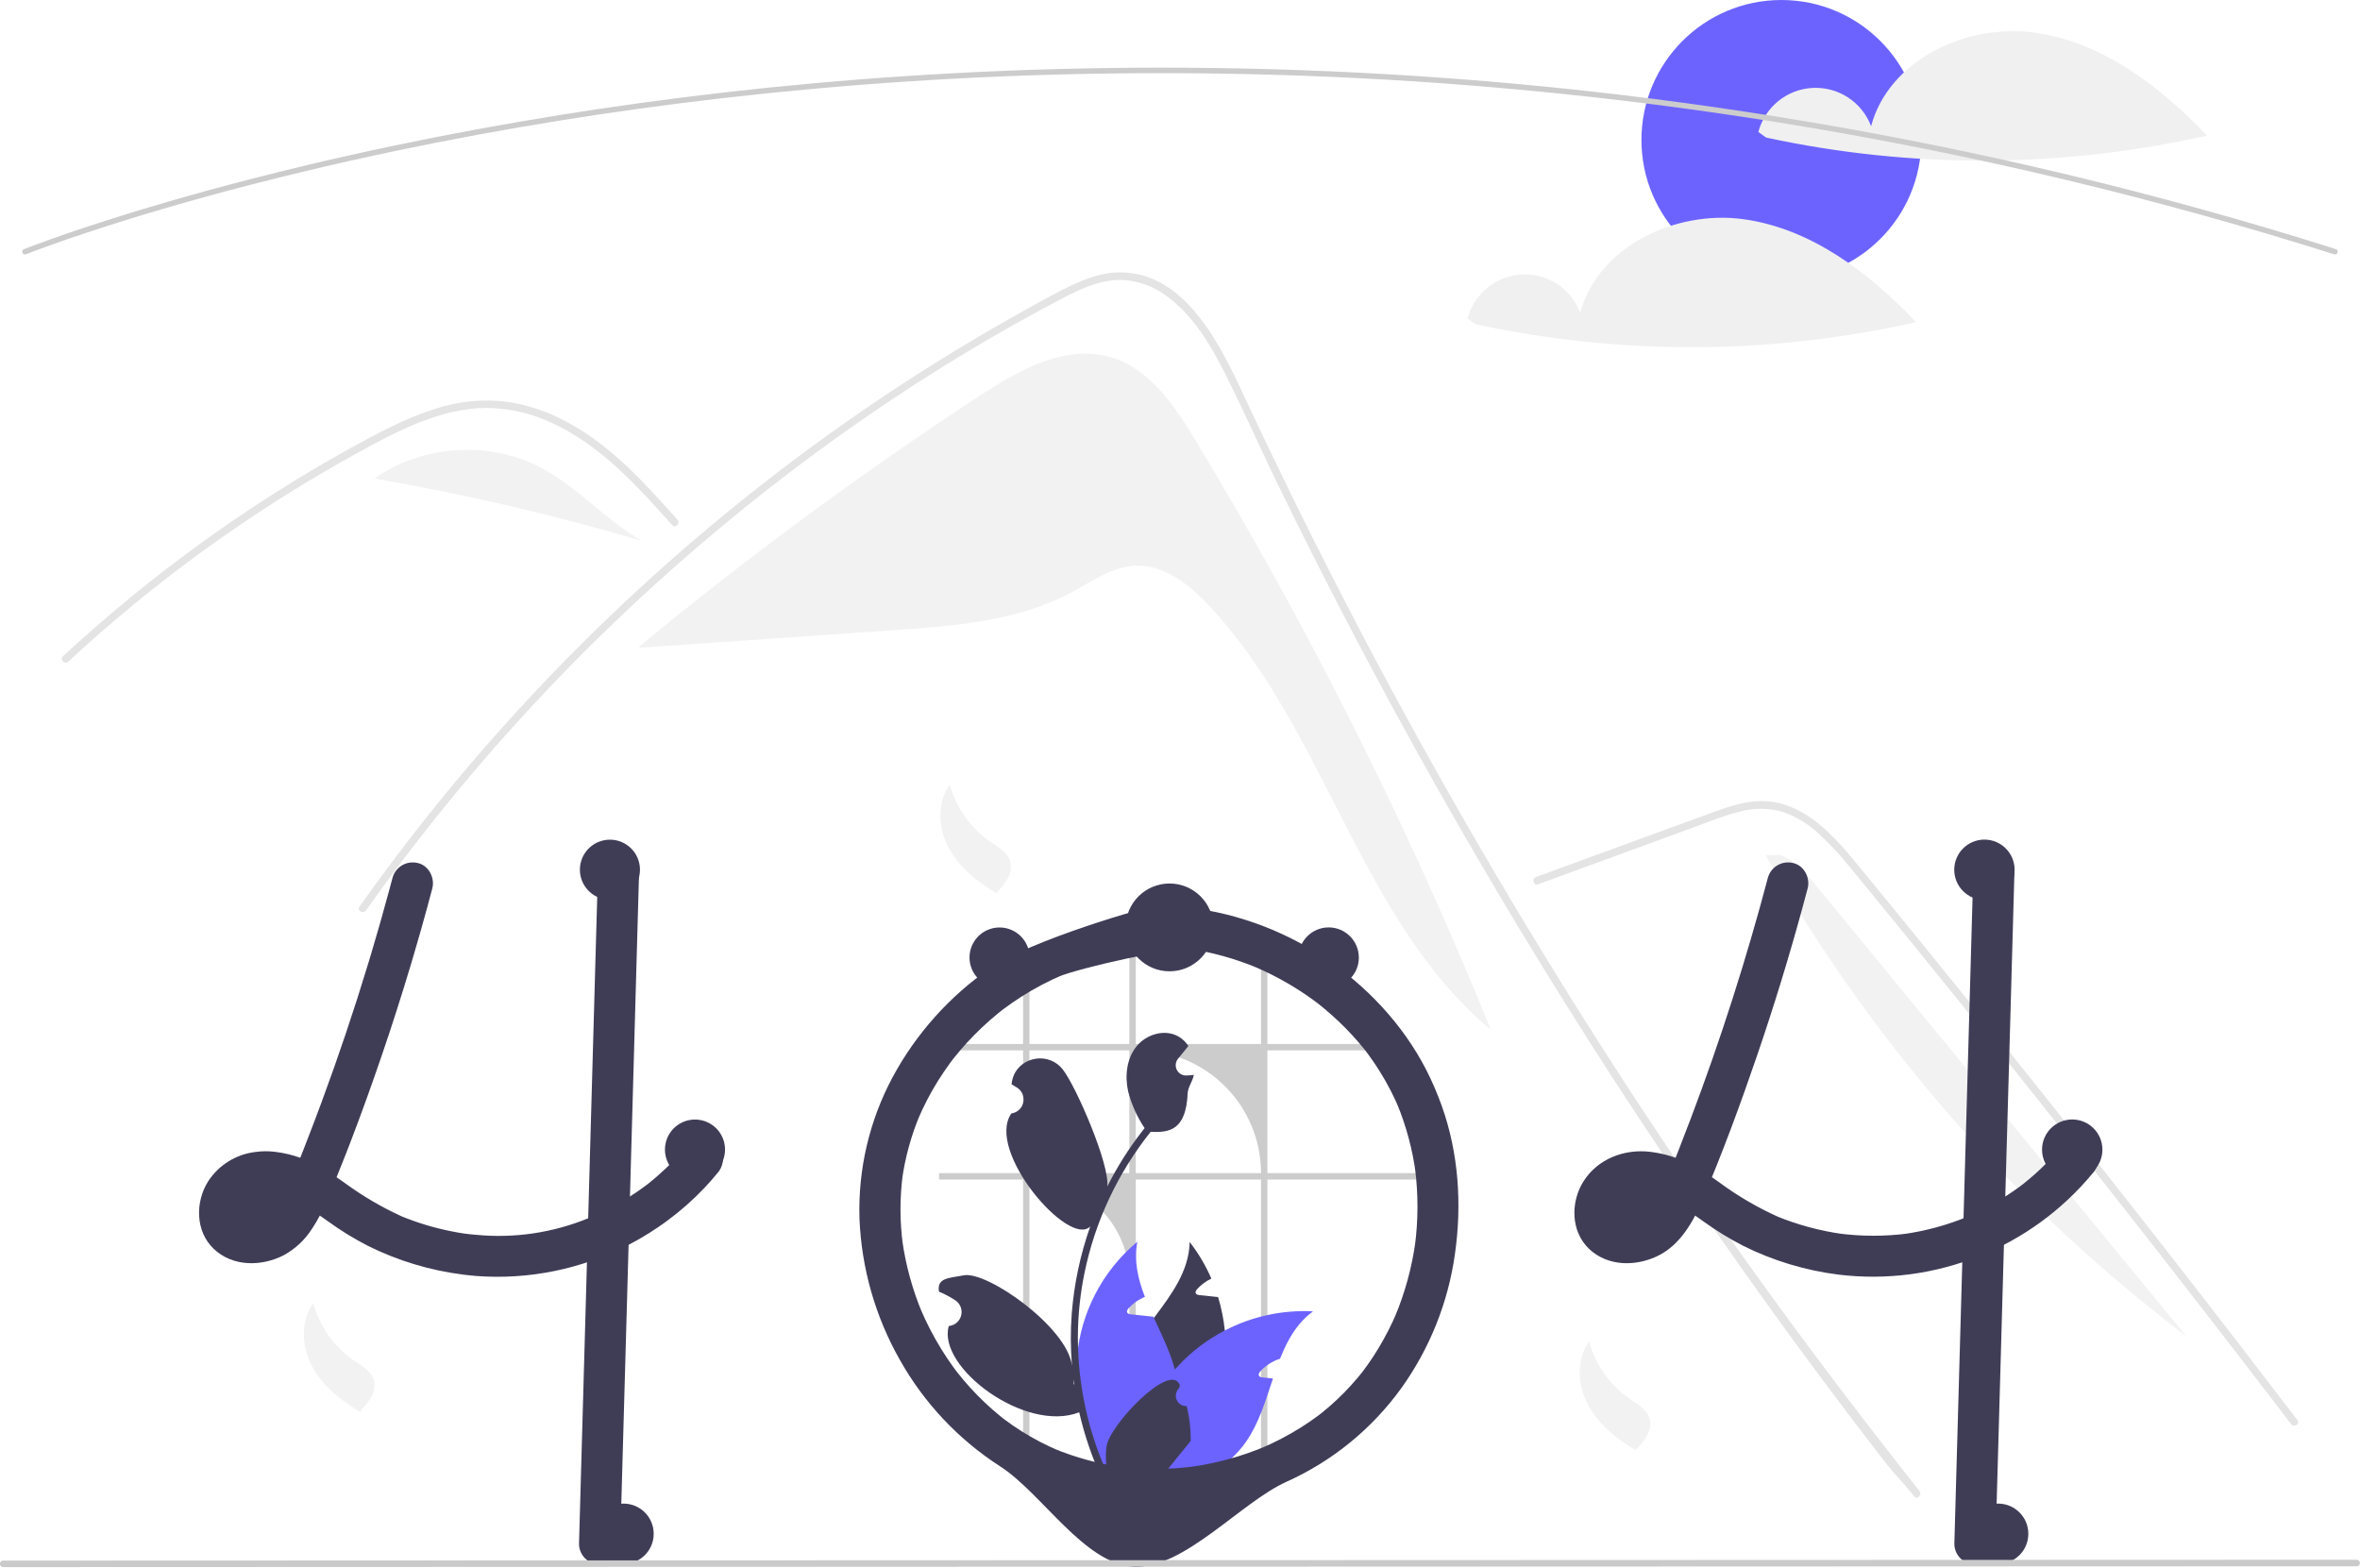
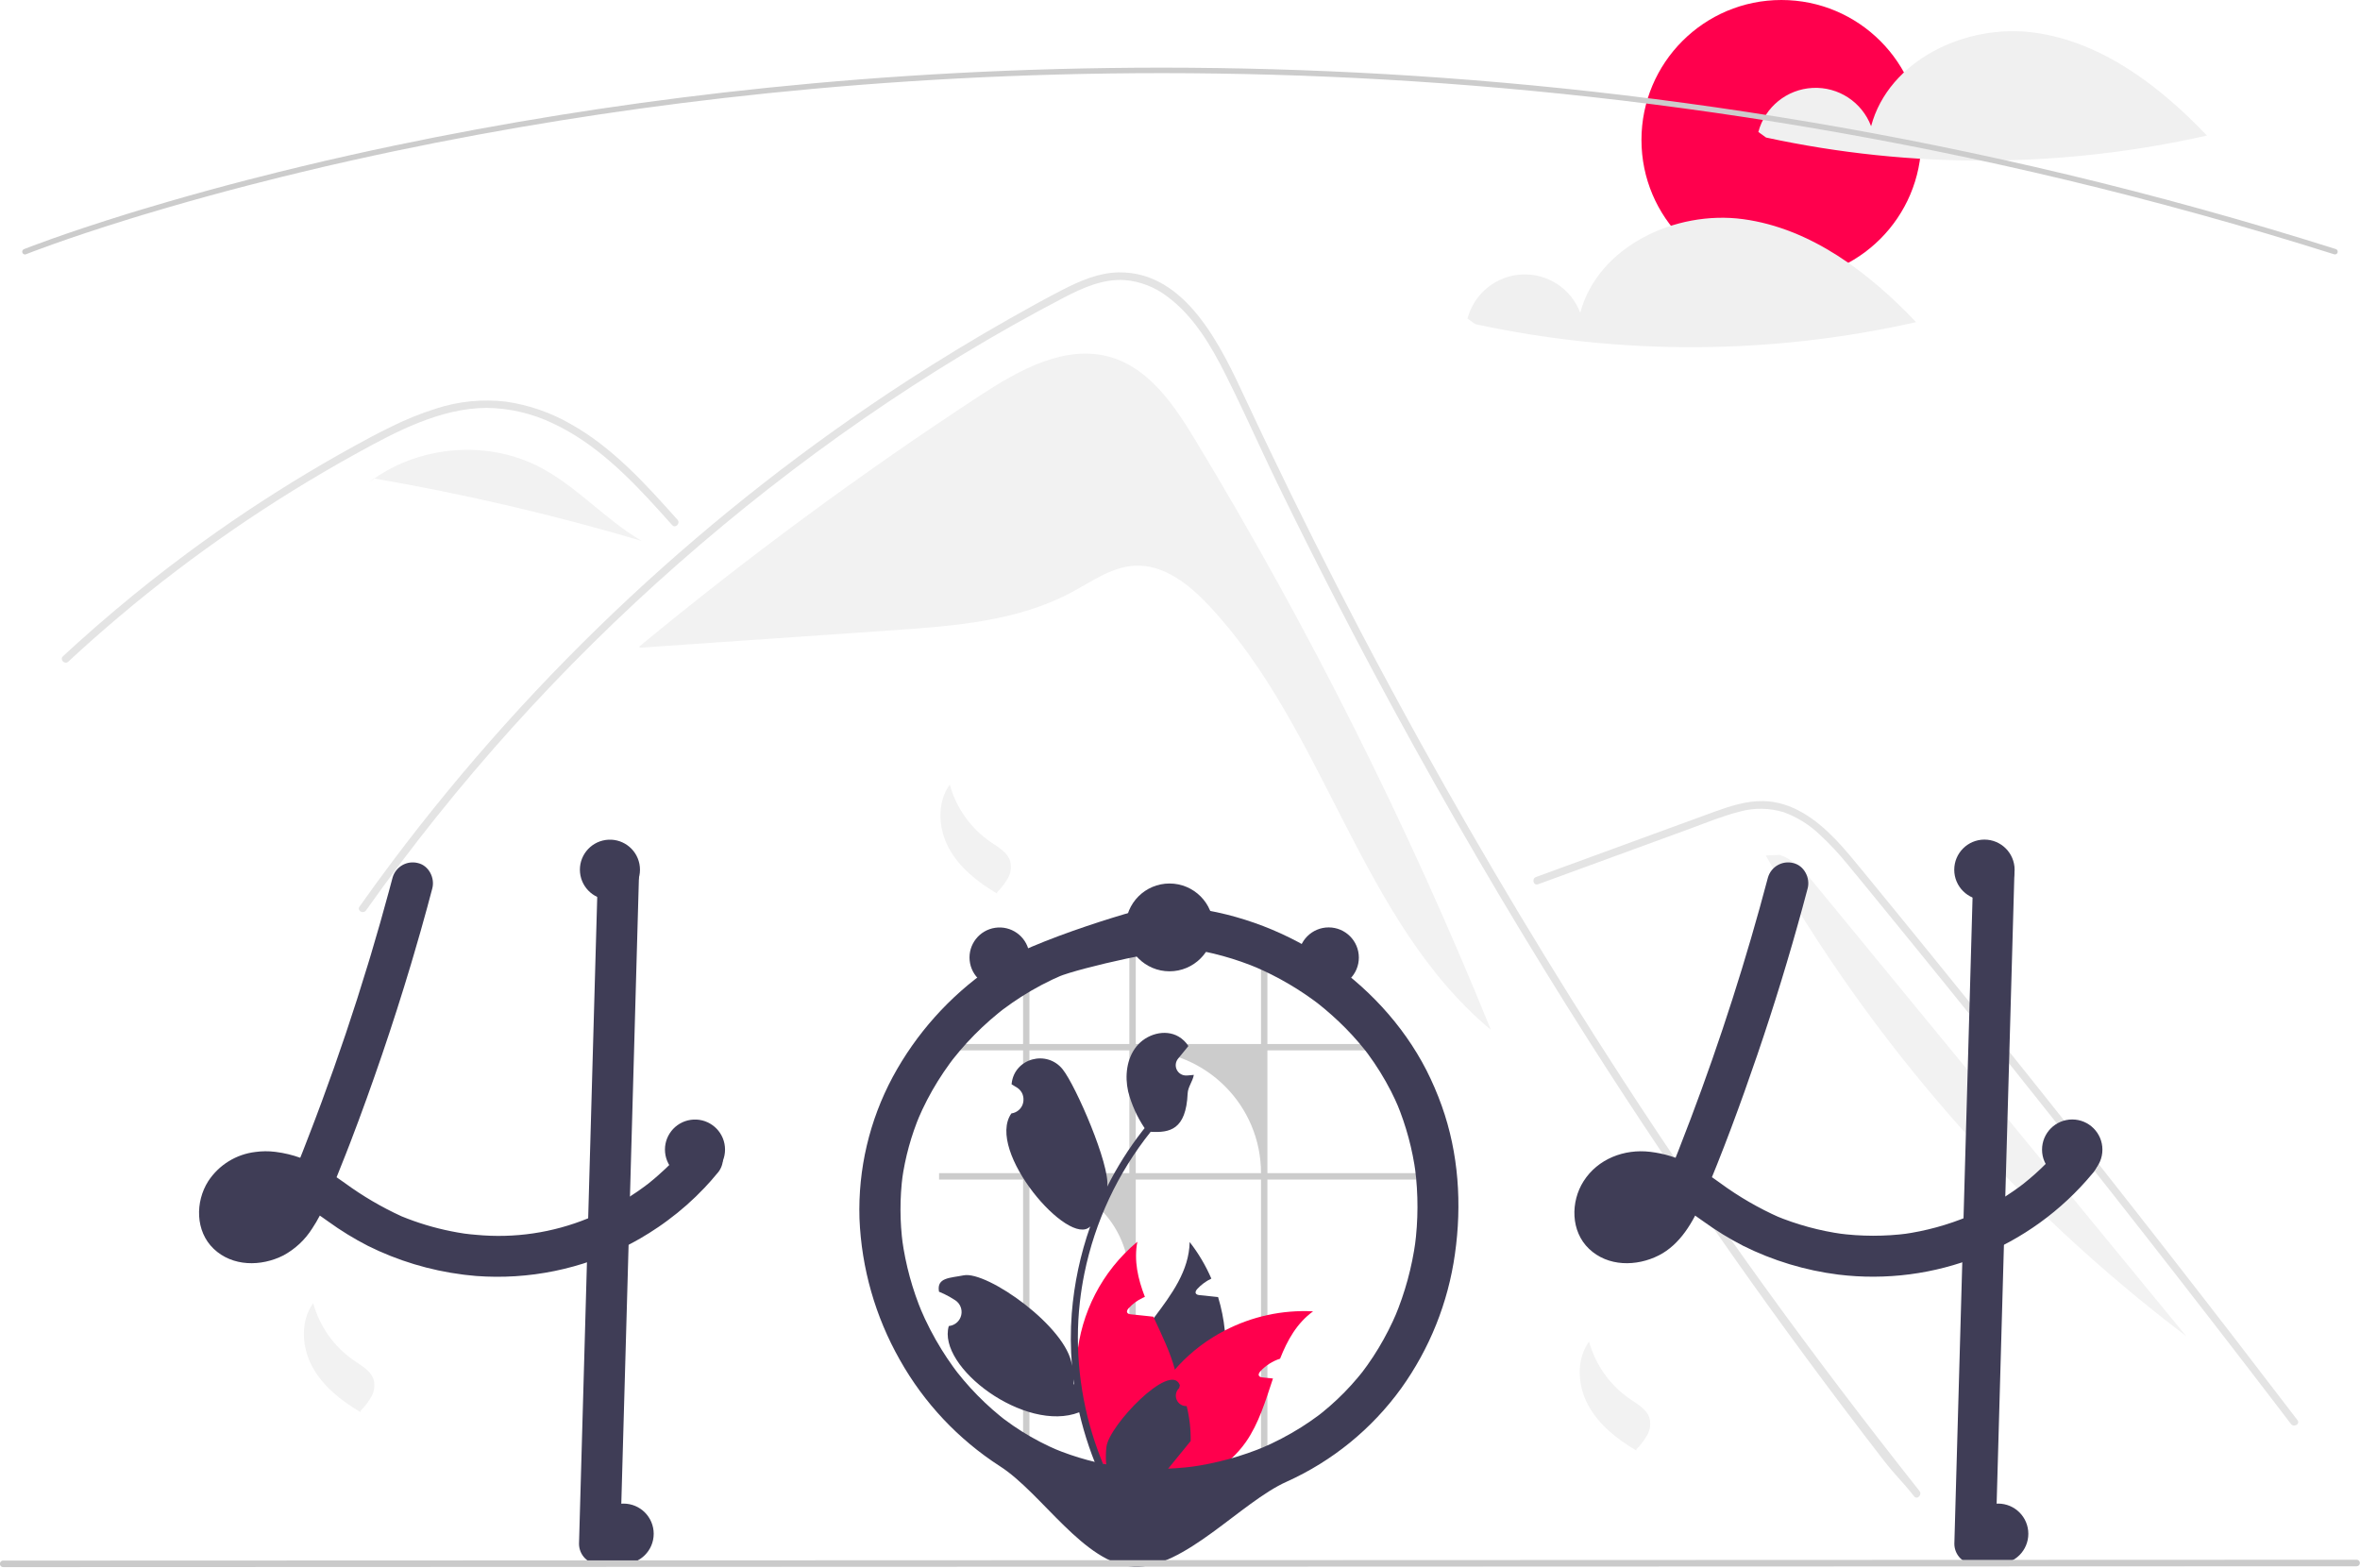
<svg xmlns="http://www.w3.org/2000/svg" data-name="Layer 1" width="860.131" height="571.148" viewBox="0 0 860.131 571.148">
  <path d="M605.67,324.953c-7.669-12.684-16.757-26.228-30.99-30.37-16.482-4.796-33.413,4.732-47.775,14.135a1392.157,1392.157,0,0,0-123.893,91.283l.043.492q46.226-3.188,92.451-6.376c22.265-1.535,45.296-3.283,64.972-13.816,7.467-3.997,14.745-9.336,23.206-9.708,10.512-.462,19.677,6.879,26.88,14.549,42.607,45.371,54.937,114.754,102.738,154.616A1516.995,1516.995,0,0,0,605.67,324.953Z" transform="translate(-169.9343 -164.426)" fill="#f2f2f2" />
  <path d="M867.571,709.781c-4.712-5.95-6.637-7.343-11.285-13.348q-56.764-73.416-106.708-151.792-33.924-53.23-64.483-108.504-14.549-26.278-28.3-52.969-10.67-20.695-20.865-41.638c-1.944-3.988-3.832-7.994-5.711-12.009-4.428-9.442-8.773-18.93-13.439-28.244-5.317-10.616-11.789-21.745-21.553-28.877a29.405,29.405,0,0,0-15.319-5.895c-7.948-.513-15.282,2.769-22.176,6.353-50.439,26.301-97.659,59.276-140.37,96.798A730.778,730.778,0,0,0,303.322,496.247c-1.008,1.439-3.392.064-2.374-1.384q6.009-8.498,12.257-16.813A734.817,734.817,0,0,1,500.805,303.064q18.248-11.826,37.183-22.542c6.362-3.603,12.752-7.16,19.251-10.497,6.371-3.273,13.137-6.215,20.416-6.325,24.77-.385,37.595,27.667,46.405,46.542q4.153,8.911,8.406,17.766,16.075,33.621,33.387,66.628,10.685,20.379,21.837,40.52,34.707,62.718,73.779,122.897c34.506,53.143,68.737,100.089,108.046,149.785C870.596,709.213,868.662,711.175,867.571,709.781Z" transform="translate(-169.9343 -164.426)" fill="#e4e4e4" />
  <path d="M414.916,355.804c-1.439-1.604-2.869-3.209-4.318-4.813-11.422-12.633-23.679-25.118-39.364-32.361a57.11,57.11,0,0,0-23.927-5.546c-8.562.028-16.932,2.273-24.843,5.418-3.74,1.494-7.398,3.19-11.001,4.996-4.116,2.072-8.159,4.281-12.183,6.509q-11.331,6.27-22.368,13.091-21.961,13.572-42.546,29.216-10.671,8.113-20.902,16.758-9.516,8.031-18.646,16.492c-1.302,1.201-3.245-.743-1.944-1.943,1.604-1.494,3.227-2.979,4.85-4.446q6.875-6.215,13.971-12.193,12.939-10.918,26.549-20.993,21.163-15.676,43.783-29.225,11.304-6.765,22.918-12.963c2.338-1.247,4.703-2.466,7.096-3.621a113.116,113.116,0,0,1,16.868-6.866,60.006,60.006,0,0,1,25.476-2.503,66.327,66.327,0,0,1,23.505,8.131c15.401,8.608,27.346,21.919,38.97,34.909C418.033,355.171,416.099,357.124,414.916,355.804Z" transform="translate(-169.9343 -164.426)" fill="#e4e4e4" />
  <path d="M730.477,486.711l36.905-13.498,18.323-6.702c5.968-2.183,11.921-4.667,18.09-6.23a28.539,28.539,0,0,1,16.374.209,37.738,37.738,0,0,1,12.771,7.917,103.64,103.64,0,0,1,10.475,11.186c3.989,4.794,7.92,9.639,11.868,14.467q24.441,29.891,48.563,60.041,24.121,30.15,47.92,60.556,23.857,30.48,47.385,61.216,2.882,3.765,5.76,7.534c1.06,1.388,3.449.02,2.375-1.388Q983.582,650.974,959.549,620.184q-24.092-30.864-48.516-61.466-24.424-30.601-49.179-60.937-6.167-7.558-12.354-15.099c-3.48-4.241-6.92-8.527-10.736-12.474-7.005-7.245-15.758-13.648-26.234-13.822-6.16-.102-12.121,1.852-17.844,3.923-6.17,2.232-12.325,4.506-18.486,6.759l-37.163,13.592-9.291,3.398c-1.649.603-.937,3.262.731,2.652Z" transform="translate(-169.9343 -164.426)" fill="#e4e4e4" />
  <path d="M366.377,334.526c-18.754-9.639-42.771-7.751-60.005,4.291a855.847,855.847,0,0,1,97.371,22.726C390.46,353.759,380.07,341.563,366.377,334.526Z" transform="translate(-169.9343 -164.426)" fill="#f2f2f2" />
  <path d="M306.188,338.784l-3.61,2.935c1.221-1.027,2.491-1.99,3.795-2.901C306.311,338.807,306.249,338.795,306.188,338.784Z" transform="translate(-169.9343 -164.426)" fill="#f2f2f2" />
  <path d="M831.549,486.846c-3.633-4.422-7.56-9.052-12.994-10.848l-5.073.2A575.436,575.436,0,0,0,966.749,651.418Q899.149,569.132,831.549,486.846Z" transform="translate(-169.9343 -164.426)" fill="#f2f2f2" />
  <path d="M516.084,450.367A37.481,37.481,0,0,0,531.015,471.325c2.82,1.92,6.157,3.762,7.122,7.035a8.379,8.379,0,0,1-.874,6.15,24.884,24.884,0,0,1-3.861,5.041l-.137.512c-6.998-4.147-13.656-9.393-17.522-16.551s-4.406-16.539.341-23.145" transform="translate(-169.9343 -164.426)" fill="#f2f2f2" />
  <path d="M749.084,653.367A37.481,37.481,0,0,0,764.015,674.325c2.82,1.92,6.157,3.762,7.122,7.035a8.379,8.379,0,0,1-.874,6.15,24.884,24.884,0,0,1-3.861,5.041l-.137.512c-6.998-4.147-13.656-9.393-17.522-16.551s-4.406-16.539.341-23.145" transform="translate(-169.9343 -164.426)" fill="#f2f2f2" />
  <path d="M284.084,639.367A37.481,37.481,0,0,0,299.015,660.325c2.82,1.92,6.157,3.762,7.122,7.035a8.379,8.379,0,0,1-.874,6.15,24.884,24.884,0,0,1-3.861,5.041l-.137.512c-6.998-4.147-13.656-9.393-17.522-16.551s-4.406-16.539.341-23.145" transform="translate(-169.9343 -164.426)" fill="#f2f2f2" />
-   <circle cx="649.249" cy="51" r="51" fill="#6c63ff" />
+   <circle cx="649.249" cy="51" r="51" fill="#FF004D" />
  <path d="M911.219,176.296c-24.717-3.341-52.935,10.019-59.341,34.124a21.597,21.597,0,0,0-41.094,2.109l2.83,2.027a372.275,372.275,0,0,0,160.659-.726C957.079,195.76,935.935,179.637,911.219,176.296Z" transform="translate(-169.9343 -164.426)" fill="#f0f0f0" />
  <path d="M805.219,244.296c-24.717-3.341-52.935,10.019-59.341,34.124a21.597,21.597,0,0,0-41.094,2.109l2.83,2.027a372.275,372.275,0,0,0,160.659-.726C851.079,263.76,829.935,247.637,805.219,244.296Z" transform="translate(-169.9343 -164.426)" fill="#f0f0f0" />
  <path d="M1020.946,257.154a.982.982,0,0,1-.302-.047C756.237,173.489,523.199,184.424,374.264,208.321c-20.269,3.251-40.591,7.006-60.404,11.161-5.058,1.06-10.306,2.195-15.597,3.378-6.319,1.407-12.554,2.856-18.532,4.306q-3.873.917-7.595,1.849c-3.758.928-7.572,1.895-11.66,2.957-4.568,1.178-9.209,2.413-13.797,3.672a.442.442,0,0,1-.051.015l0.0.001c-5.183,1.415-10.338,2.871-15.323,4.325-2.698.779-5.304,1.548-7.799,2.307-.279.077-.526.151-.776.228l-.536.163c-.311.095-.617.188-.924.275l-.02.006 0.0.001-.812.252c-.968.293-1.912.579-2.841.864-24.545,7.566-38.038,12.949-38.171,13.002a1,1,0,1,1-.744-1.856c.134-.053,13.693-5.463,38.328-13.058.932-.286,1.879-.572,2.85-.866l.754-.234c.026-.01.052-.018.078-.025.305-.087.61-.18.919-.273l.537-.163c.268-.081.531-.161.801-.235,2.479-.754,5.093-1.524,7.798-2.307,4.987-1.455,10.147-2.911,15.334-4.328.016-.006.033-.01.049-.015v-.001c4.604-1.263,9.263-2.503,13.845-3.685,4.094-1.063,7.915-2.032,11.68-2.962q3.738-.93,7.609-1.853c5.985-1.451,12.233-2.902,18.563-4.312,5.299-1.184,10.556-2.322,15.622-3.383,19.843-4.162,40.198-7.923,60.497-11.179C523.096,182.415,756.467,171.463,1021.246,255.201a1.0 1,0,0,1-.301,1.953Z" transform="translate(-169.9343 -164.426)" fill="#ccc" />
  <path d="M432.923,584.266a6.729,6.729,0,0,0-1.7-2.67,6.43,6.43,0,0,0-.92-.71c-2.61-1.74-6.51-2.13-8.99,0a5.81,5.81,0,0,0-.69.71q-1.11,1.365-2.28,2.67c-1.28,1.46-2.59,2.87-3.96,4.24-.39.38-.78.77-1.18,1.15-.23.23-.46.45-.69.67-.88.84-1.78,1.65-2.69,2.45-.48.43-.96.85-1.45,1.26-.73.61-1.46,1.22-2.2,1.81-.07.05-.14.1-.21.16-.02.01-.03.03-.05.04-.01,0-.02,0-.03.02a.179.179,0,0,0-.07.05c-.22.15-.37.25-.48.34.04-.02.08-.05.12-.07-.18.14-.37.28-.55.42-1.75,1.29-3.54,2.53-5.37,3.69a99.21,99.21,0,0,1-14.22,7.55c-.33.13-.67.27-1.01.4a85.97,85.97,0,0,1-40.85,6.02q-2.13-.165-4.26-.45c-1.64-.24-3.27-.53-4.89-.86a97.932,97.932,0,0,1-18.02-5.44,118.652,118.652,0,0,1-20.66-12.12c-1-.71-2.01-1.42-3.02-2.11,1.15-2.82,2.28-5.64,3.38-8.48.55-1.37,1.08-2.74,1.6-4.12,4.09-10.63,7.93-21.36,11.61-32.13q5.58-16.365,10.53-32.92.51-1.68.99-3.36,2.595-8.745,4.98-17.53c.15-.57.31-1.13.45-1.7q.69-2.52,1.35-5.04c1-3.79-1.26-8.32-5.24-9.23a7.634,7.634,0,0,0-9.22,5.24c-.43,1.62-.86,3.23-1.3,4.85q-3.165,11.745-6.66,23.41-.51,1.68-1.02,3.36-7.71,25.41-16.93,50.31-1.11,3.015-2.25,6.01c-.37.98-.74,1.96-1.12,2.94-.73,1.93-1.48,3.86-2.23,5.79-.43,1.13-.87,2.26-1.31,3.38-.29.71-.57,1.42-.85,2.12a41.809,41.809,0,0,0-8.81-2.12l-.48-.06a27.397,27.397,0,0,0-7.01.06,23.914,23.914,0,0,0-17.24,10.66c-4.77,7.51-4.71,18.25,1.98,24.63,6.89,6.57,17.32,6.52,25.43,2.41a28.351,28.351,0,0,0,10.52-9.86,50.569,50.569,0,0,0,2.74-4.65c.21.14.42.28.63.43.8.56,1.6,1.13,2.39,1.69a111.738,111.738,0,0,0,14.51,8.91,108.359,108.359,0,0,0,34.62,10.47c.27.03.53.07.8.1,1.33.17,2.67.3,4.01.41a103.782,103.782,0,0,0,55.58-11.36q2.175-1.125,4.31-2.36,3.315-1.92,6.48-4.08c1.15-.78,2.27-1.57,3.38-2.4a101.042,101.042,0,0,0,13.51-11.95q2.355-2.475,4.51-5.11a8.061,8.061,0,0,0,2.2-5.3A7.564,7.564,0,0,0,432.923,584.266Zm-165.59,23.82c.21-.15.42-.31.62-.47C267.893,607.766,267.603,607.936,267.333,608.086Zm3.21-3.23c-.23.26-.44.52-.67.78a23.366,23.366,0,0,1-2.25,2.2c-.11.1-.23.2-.35.29a.01.01,0,0,0-.01.01,3.804,3.804,0,0,0-.42.22q-.645.39-1.32.72a17.005,17.005,0,0,1-2.71.75,16.799,16.799,0,0,1-2.13.02h-.02a14.823,14.823,0,0,1-1.45-.4c-.24-.12-.47-.26-.7-.4-.09-.08-.17-.16-.22-.21a2.44,2.44,0,0,1-.27-.29.01.01,0,0,0-.01-.01c-.11-.2-.23-.4-.34-.6a.031.031,0,0,1-.01-.02c-.08-.25-.15-.51-.21-.77a12.511,12.511,0,0,1,.01-1.37,13.467,13.467,0,0,1,.54-1.88,11.068,11.068,0,0,1,.69-1.26c.02-.04.12-.2.23-.38.01-.01.01-.01.01-.02.15-.17.3-.35.46-.51.27-.3.56-.56.85-.83a18.022,18.022,0,0,1,1.75-1.01,19.481,19.481,0,0,1,2.93-.79,24.989,24.989,0,0,1,4.41.04,30.301,30.301,0,0,1,4.1,1.01,36.945,36.945,0,0,1-2.77,4.54C270.623,604.746,270.583,604.806,270.543,604.856Zm-11.12-3.29a2.18,2.18,0,0,1-.31.39A1.409,1.409,0,0,1,259.423,601.566Z" transform="translate(-169.9343 -164.426)" fill="#3f3d56" />
  <path d="M402.863,482.136q-.135,4.71-.27,9.42-.285,10.455-.59,20.92-.315,11.775-.66,23.54-.165,6.075-.34,12.15-.465,16.365-.92,32.72c-.03,1.13-.07,2.25-.1,3.38q-.225,8.115-.45,16.23-.255,8.805-.5,17.61-.18,6.6-.37,13.21-1.35,47.895-2.7,95.79a7.648,7.648,0,0,1-7.5,7.5,7.561,7.561,0,0,1-7.5-7.5q.75-26.94,1.52-53.88.675-24.36,1.37-48.72.225-8.025.45-16.06.345-12.09.68-24.18c.03-1.13.07-2.25.1-3.38.02-.99.05-1.97.08-2.96q.66-23.475,1.32-46.96.27-9.24.52-18.49.3-10.545.6-21.08c.09-3.09.17-6.17.26-9.26a7.648,7.648,0,0,1,7.5-7.5A7.561,7.561,0,0,1,402.863,482.136Z" transform="translate(-169.9343 -164.426)" fill="#3f3d56" />
  <path d="M814.291,484.217a893.238,893.238,0,0,1-28.161,87.941c-3.007,7.946-6.083,15.877-9.371,23.712l.756-1.792a54.583,54.583,0,0,1-5.59,10.612q-.229.321-.467.636,1.166-1.49.443-.589c-.254.301-.505.602-.768.895a23.664,23.664,0,0,1-2.249,2.203q-.301.258-.612.504l.938-.729c-.109.257-.873.597-1.111.743a18.254,18.254,0,0,1-2.405,1.219l1.792-.756a19.086,19.086,0,0,1-4.231,1.161l1.994-.268a17.021,17.021,0,0,1-4.298.046l1.994.268a14.002,14.002,0,0,1-3.405-.917l1.792.756a12.012,12.012,0,0,1-1.679-.896c-.271-.177-1.105-.809-.015.025,1.133.866.146.074-.088-.156-.194-.192-.37-.4-.56-.595-.882-.905.996,1.557.397.499a18.182,18.182,0,0,1-.878-1.637l.756,1.792a11.925,11.925,0,0,1-.728-2.651l.268,1.994a13.651,13.651,0,0,1-.003-3.405l-.268,1.994a15.964,15.964,0,0,1,.995-3.68l-.756,1.792a16.729,16.729,0,0,1,1.178-2.298,6.729,6.729,0,0,1,.729-1.071c.049.016-1.269,1.513-.569.757.183-.198.354-.406.539-.602.296-.314.614-.601.926-.898,1.045-.994-1.462.966-.257.179a19.049,19.049,0,0,1,2.749-1.499l-1.792.756a20.311,20.311,0,0,1,4.995-1.34l-1.994.268a25.628,25.628,0,0,1,6.461.076l-1.994-.268a33.211,33.211,0,0,1,7.892,2.22l-1.792-.756c5.39,2.314,10.163,5.749,14.928,9.118a111.95,111.95,0,0,0,14.506,8.906,108.388,108.388,0,0,0,34.622,10.474,103.933,103.933,0,0,0,92.586-36.752,8.078,8.078,0,0,0,2.197-5.303,7.632,7.632,0,0,0-2.197-5.303c-2.752-2.526-7.949-3.239-10.607,0a95.636,95.636,0,0,1-8.107,8.727q-2.017,1.914-4.142,3.71-1.214,1.026-2.461,2.011c-.393.311-1.619,1.138.263-.197-.431.306-.845.64-1.271.955a99.269,99.269,0,0,1-20.332,11.565l1.792-.756a96.836,96.836,0,0,1-24.171,6.622l1.994-.268a97.643,97.643,0,0,1-25.754-.038l1.994.268a99.8,99.8,0,0,1-24.857-6.77l1.792.756a116.025,116.025,0,0,1-21.736-12.591,86.877,86.877,0,0,0-11.113-6.994,42.824,42.824,0,0,0-14.438-4.389c-9.439-1.111-19.057,2.566-24.246,10.72-4.776,7.505-4.714,18.244,1.974,24.625,6.888,6.572,17.318,6.517,25.436,2.406,7.817-3.959,12.513-12.185,15.815-19.942,7.431-17.455,14.01-35.314,20.14-53.263q9.097-26.637,16.499-53.813.917-3.366,1.807-6.739c1.001-3.789-1.261-8.32-5.238-9.226a7.633,7.633,0,0,0-9.226,5.238Z" transform="translate(-169.9343 -164.426)" fill="#3f3d56" />
  <path d="M889.124,482.136l-2.7,95.793-2.685,95.294-1.518,53.884a7.565,7.565,0,0,0,7.5,7.5,7.649,7.649,0,0,0,7.5-7.5l2.7-95.793,2.685-95.294,1.518-53.884a7.565,7.565,0,0,0-7.5-7.5,7.649,7.649,0,0,0-7.5,7.5Z" transform="translate(-169.9343 -164.426)" fill="#3f3d56" />
  <path d="M629.526,700.361h2.329V594.319h54.329v-2.323H631.855V547.252H673.81q-.923-1.173-1.899-2.317H631.855V515.382c-.77-.328-1.547-.645-2.329-.944V544.935h-45.652V507.07c-.782.036-1.553.09-2.329.155v37.71h-36.42V516.684c-.782.346-1.553.711-2.317,1.093V544.935h-30.616v2.317h30.616v44.744h-30.616v2.323h30.616V700.361h2.317V594.319a36.413,36.413,0,0,1,36.42,36.42v69.622h2.329V594.319h45.652Zm-84.401-108.365V547.252h36.42v44.744Zm38.749,0V547.252h.914a44.741,44.741,0,0,1,44.738,44.744Z" transform="translate(-169.9343 -164.426)" opacity="0.2" />
  <path d="M615.303,668.566a63.059,63.059,0,0,1-20.05,33.7c-.74.64-1.48,1.26-2.25,1.87q-2.805.255-5.57.52c-1.53.14-3.04.29-4.54.43l-.27.03-.19-1.64-.76-6.64a37.623,37.623,0,0,1-3.3-32.44c2.64-7.12,7.42-13.41,12.12-19.65,6.49-8.62,12.8-17.14,13.03-27.65a60.544,60.544,0,0,1,7.9,13.33,16.432,16.432,0,0,0-5.12,3.77c-.41.45-.82,1.08-.54,1.62.24.46.84.57,1.36.63,1.25.13,2.51.26,3.76.39,1,.11,2,.21,3,.32a63.99,63.99,0,0,1,2.45,12.18A61.189,61.189,0,0,1,615.303,668.566Z" transform="translate(-169.9343 -164.426)" fill="#3f3d56" />
-   <path d="M648.503,642.356c-5.9,4.29-9.35,10.46-12.03,17.26a16.628,16.628,0,0,0-7.17,4.58c-.41.45-.82,1.08-.54,1.62.24.46.84.57,1.36.63,1.25.13,2.51.26,3.76.39-2.68,8.04-5.14,16.36-9.88,23.15a36.989,36.989,0,0,1-12.03,10.91,38.492,38.492,0,0,1-4.02,1.99q-7.62.585-14.95,1.25-2.805.255-5.57.52c-1.53.14-3.04.29-4.54.43q-.015-.825,0-1.65a63.304,63.304,0,0,1,15.25-39.86c.45-.52.91-1.03,1.38-1.54a61.792,61.792,0,0,1,16.81-12.7A62.654,62.654,0,0,1,648.503,642.356Z" transform="translate(-169.9343 -164.426)" fill="#6c63ff" />
-   <path d="M589.163,699.526l-1.15,3.4-.58,1.73c-1.53.14-3.04.29-4.54.43l-.27.03c-1.66.17-3.31.34-4.96.51-.43-.5-.86-1.01-1.28-1.53a62.03,62.03,0,0,1,8.07-87.11c-1.32,6.91.22,13.53,2.75,20.1-.27.11-.53.22-.78.34a16.432,16.432,0,0,0-5.12,3.77c-.41.45-.82,1.08-.54,1.62.24.46.84.57,1.36.63,1.25.13,2.51.26,3.76.39,1,.11,2,.21,3,.32q.705.075,1.41.15c.07.15.13.29.2.44,2.85,6.18,5.92,12.39,7.65,18.83a43.666,43.666,0,0,1,1.02,4.91A37.604,37.604,0,0,1,589.163,699.526Z" transform="translate(-169.9343 -164.426)" fill="#6c63ff" />
+   <path d="M648.503,642.356c-5.9,4.29-9.35,10.46-12.03,17.26a16.628,16.628,0,0,0-7.17,4.58c-.41.45-.82,1.08-.54,1.62.24.46.84.57,1.36.63,1.25.13,2.51.26,3.76.39-2.68,8.04-5.14,16.36-9.88,23.15a36.989,36.989,0,0,1-12.03,10.91,38.492,38.492,0,0,1-4.02,1.99q-7.62.585-14.95,1.25-2.805.255-5.57.52c-1.53.14-3.04.29-4.54.43q-.015-.825,0-1.65a63.304,63.304,0,0,1,15.25-39.86c.45-.52.91-1.03,1.38-1.54a61.792,61.792,0,0,1,16.81-12.7A62.654,62.654,0,0,1,648.503,642.356Z" transform="translate(-169.9343 -164.426)" fill="#FF004D" />
+   <path d="M589.163,699.526l-1.15,3.4-.58,1.73c-1.53.14-3.04.29-4.54.43l-.27.03c-1.66.17-3.31.34-4.96.51-.43-.5-.86-1.01-1.28-1.53a62.03,62.03,0,0,1,8.07-87.11c-1.32,6.91.22,13.53,2.75,20.1-.27.11-.53.22-.78.34a16.432,16.432,0,0,0-5.12,3.77c-.41.45-.82,1.08-.54,1.62.24.46.84.57,1.36.63,1.25.13,2.51.26,3.76.39,1,.11,2,.21,3,.32q.705.075,1.41.15c.07.15.13.29.2.44,2.85,6.18,5.92,12.39,7.65,18.83a43.666,43.666,0,0,1,1.02,4.91A37.604,37.604,0,0,1,589.163,699.526Z" transform="translate(-169.9343 -164.426)" fill="#FF004D" />
  <path d="M689.821,554.487c-8.609-16.792-21.946-30.921-37.632-41.304a114.237,114.237,0,0,0-52.563-18.38q-3.69-.335-7.399-.393c-2.921-.044-46.866,12.632-61.587,22.982a114.295,114.295,0,0,0-35.333,39.527,102.5,102.5,0,0,0-12.126,51.633,113.564,113.564,0,0,0,14.703,51.476,110.475,110.475,0,0,0,36.444,38.746C549.667,708.561,565.074,734.51,583.183,735.426c18.246.923,39.054-23.555,55.695-30.987a104.425,104.425,0,0,0,41.726-34.005,110.25,110.25,0,0,0,19.599-48.948c2.574-18.083,1.374-36.733-4.801-54.016a111.86,111.86,0,0,0-5.58-12.983c-1.78-3.505-6.996-4.796-10.261-2.691a7.68,7.68,0,0,0-2.691,10.261q1.568,3.088,2.915,6.278l-.756-1.792a101.151,101.151,0,0,1,6.876,25.538l-.268-1.994a109.229,109.229,0,0,1-.066,28.683l.268-1.994a109.734,109.734,0,0,1-7.555,27.674l.756-1.792a104.212,104.212,0,0,1-6.672,13.098q-1.923,3.186-4.081,6.222c-.632.888-1.283,1.761-1.939,2.631-.856,1.136,1.167-1.483.282-.369-.151.19-.3.38-.452.569q-.681.852-1.382,1.688a93.613,93.613,0,0,1-10.176,10.384q-1.366,1.192-2.778,2.331c-.469.378-.932.773-1.421,1.125.019-.013,1.58-1.199.656-.511-.29.216-.579.436-.87.652q-2.91,2.156-5.974,4.092a103.485,103.485,0,0,1-14.756,7.713l1.792-.756a109.215,109.215,0,0,1-27.597,7.552l1.994-.268a108.154,108.154,0,0,1-28.589.051l1.994.268a99.835,99.835,0,0,1-25.095-6.784l1.792.756a93.643,93.643,0,0,1-13.416-6.991q-3.174-2-6.184-4.247c-.286-.214-.57-.43-.855-.645-.915-.691.658.51.67.518a19.169,19.169,0,0,1-1.535-1.225q-1.454-1.184-2.861-2.422a101.989,101.989,0,0,1-10.493-10.709q-1.213-1.434-2.374-2.911c-.335-.426-.947-1.29.404.529-.178-.239-.362-.474-.542-.712q-.647-.858-1.276-1.728-2.203-3.048-4.188-6.246a109.29,109.29,0,0,1-7.805-15.108l.756,1.792a106.588,106.588,0,0,1-7.34-26.837l.268,1.994a97.866,97.866,0,0,1-.048-25.636l-.268,1.994A94.673,94.673,0,0,1,505.276,570.55l-.756,1.792a101.557,101.557,0,0,1,7.195-13.856q2.066-3.323,4.378-6.485.525-.718,1.062-1.428c.324-.428,1.215-1.493-.305.388.149-.184.293-.374.439-.56q1.269-1.608,2.6-3.165A107.402,107.402,0,0,1,530.772,536.215q1.474-1.292,2.995-2.529.691-.562,1.391-1.113c.187-.147.376-.291.562-.439-1.997,1.59-.555.433-.102.093q3.134-2.348,6.435-4.461a103.644,103.644,0,0,1,15.387-8.108l-1.792.756c7.76-3.258,42.141-10.949,48.394-10.11l-1.994-.268A106.225,106.225,0,0,1,628.768,517.419l-1.792-.756a110.313,110.313,0,0,1,12.6,6.329q3.043,1.784,5.967,3.763,1.384.937,2.738,1.915.677.489,1.346.989c.248.185.494.373.741.558,1.039.779-1.431-1.128-.342-.267a110.843,110.843,0,0,1,10.368,9.253q2.401,2.445,4.637,5.045,1.147,1.334,2.246,2.708c.364.455,1.605,2.101.084.085.372.493.747.982,1.114,1.479a97.977,97.977,0,0,1,8.392,13.538c1.793,3.498,6.987,4.802,10.261,2.691A7.677,7.677,0,0,0,689.821,554.487Z" transform="translate(-169.9343 -164.426)" fill="#3f3d56" />
  <path d="M602.431,676.882a3.78,3.78,0,0,1-2.739-6.551c.095-.379.164-.651.259-1.03q-.051-.124-.103-.247c-3.48-8.298-25.685,14.833-26.645,22.632a30.029,30.029,0,0,0,.527,10.328A120.392,120.392,0,0,1,562.778,652.01a116.202,116.202,0,0,1,.721-12.963q.597-5.293,1.657-10.511a121.787,121.787,0,0,1,24.151-51.616c6.874.384,12.898-.663,13.48-13.985.103-2.37,1.861-4.422,2.248-6.756-.656.086-1.323.14-1.979.183-.204.011-.42.021-.624.032l-.077.003a3.745,3.745,0,0,1-3.076-6.101q.425-.523.851-1.046c.43-.538.871-1.065,1.302-1.603a1.865,1.865,0,0,0,.14-.161c.495-.613.99-1.216,1.485-1.829a10.829,10.829,0,0,0-3.55-3.432c-4.959-2.905-11.801-.893-15.384,3.593-3.593,4.486-4.271,10.779-3.023,16.384a43.398,43.398,0,0,0,6.003,13.383c-.269.344-.549.678-.818,1.022a122.574,122.574,0,0,0-12.794,20.268c1.016-7.939-11.412-36.608-16.218-42.681-5.773-7.294-17.611-4.111-18.628,5.136q-.015.134-.029.268,1.071.604,2.096,1.282a5.127,5.127,0,0,1-2.067,9.33l-.105.016c-9.556,13.644,21.077,49.155,28.745,41.181a125.11,125.11,0,0,0-6.734,31.693,118.664,118.664,0,0,0,.086,19.16l-.032-.226C558.902,648.154,529.674,627.514,521.139,629.233c-4.917.99-9.76.765-9.013,5.725q.018.119.036.237a34.442,34.442,0,0,1,3.862,1.861q1.071.604,2.096,1.282a5.127,5.127,0,0,1-2.067,9.33l-.105.016c-.075.011-.14.022-.215.032-4.35,14.966,27.907,39.12,47.518,31.435h.011a125.075,125.075,0,0,0,8.402,24.528H601.679c.108-.334.204-.678.301-1.011a34.102,34.102,0,0,1-8.305-.495c2.227-2.733,4.454-5.487,6.681-8.219a1.861,1.861,0,0,0,.14-.161c1.13-1.398,2.27-2.786,3.399-4.185l.001-.002a49.952,49.952,0,0,0-1.464-12.725Zm-34.371-67.613.016-.021-.016.043Zm-6.648,59.932-.258-.581c.011-.42.011-.839,0-1.269,0-.118-.021-.237-.021-.355.097.742.183,1.485.29,2.227Z" transform="translate(-169.9343 -164.426)" fill="#3f3d56" />
  <circle cx="95.249" cy="439" r="11" fill="#3f3d56" />
  <circle cx="227.249" cy="559" r="11" fill="#3f3d56" />
  <circle cx="728.249" cy="559" r="11" fill="#3f3d56" />
  <circle cx="755.249" cy="419" r="11" fill="#3f3d56" />
  <circle cx="723.249" cy="317" r="11" fill="#3f3d56" />
  <path d="M434.183,583.426a10.949,10.949,0,1,1-.21-2.16A10.992,10.992,0,0,1,434.183,583.426Z" transform="translate(-169.9343 -164.426)" fill="#3f3d56" />
  <circle cx="484.249" cy="349" r="11" fill="#3f3d56" />
  <path d="M545.183,513.426a10.949,10.949,0,1,1-.21-2.16A10.992,10.992,0,0,1,545.183,513.426Z" transform="translate(-169.9343 -164.426)" fill="#3f3d56" />
  <path d="M403.183,481.426a10.949,10.949,0,1,1-.21-2.16A10.992,10.992,0,0,1,403.183,481.426Z" transform="translate(-169.9343 -164.426)" fill="#3f3d56" />
  <circle cx="599.249" cy="443" r="11" fill="#3f3d56" />
  <circle cx="426.249" cy="338" r="16" fill="#3f3d56" />
  <path d="M1028.875,735.267l-857.75.307a1.191,1.191,0,1,1,0-2.381l857.75-.307a1.191,1.191,0,0,1,0,2.381Z" transform="translate(-169.9343 -164.426)" fill="#cacaca" />
</svg>
